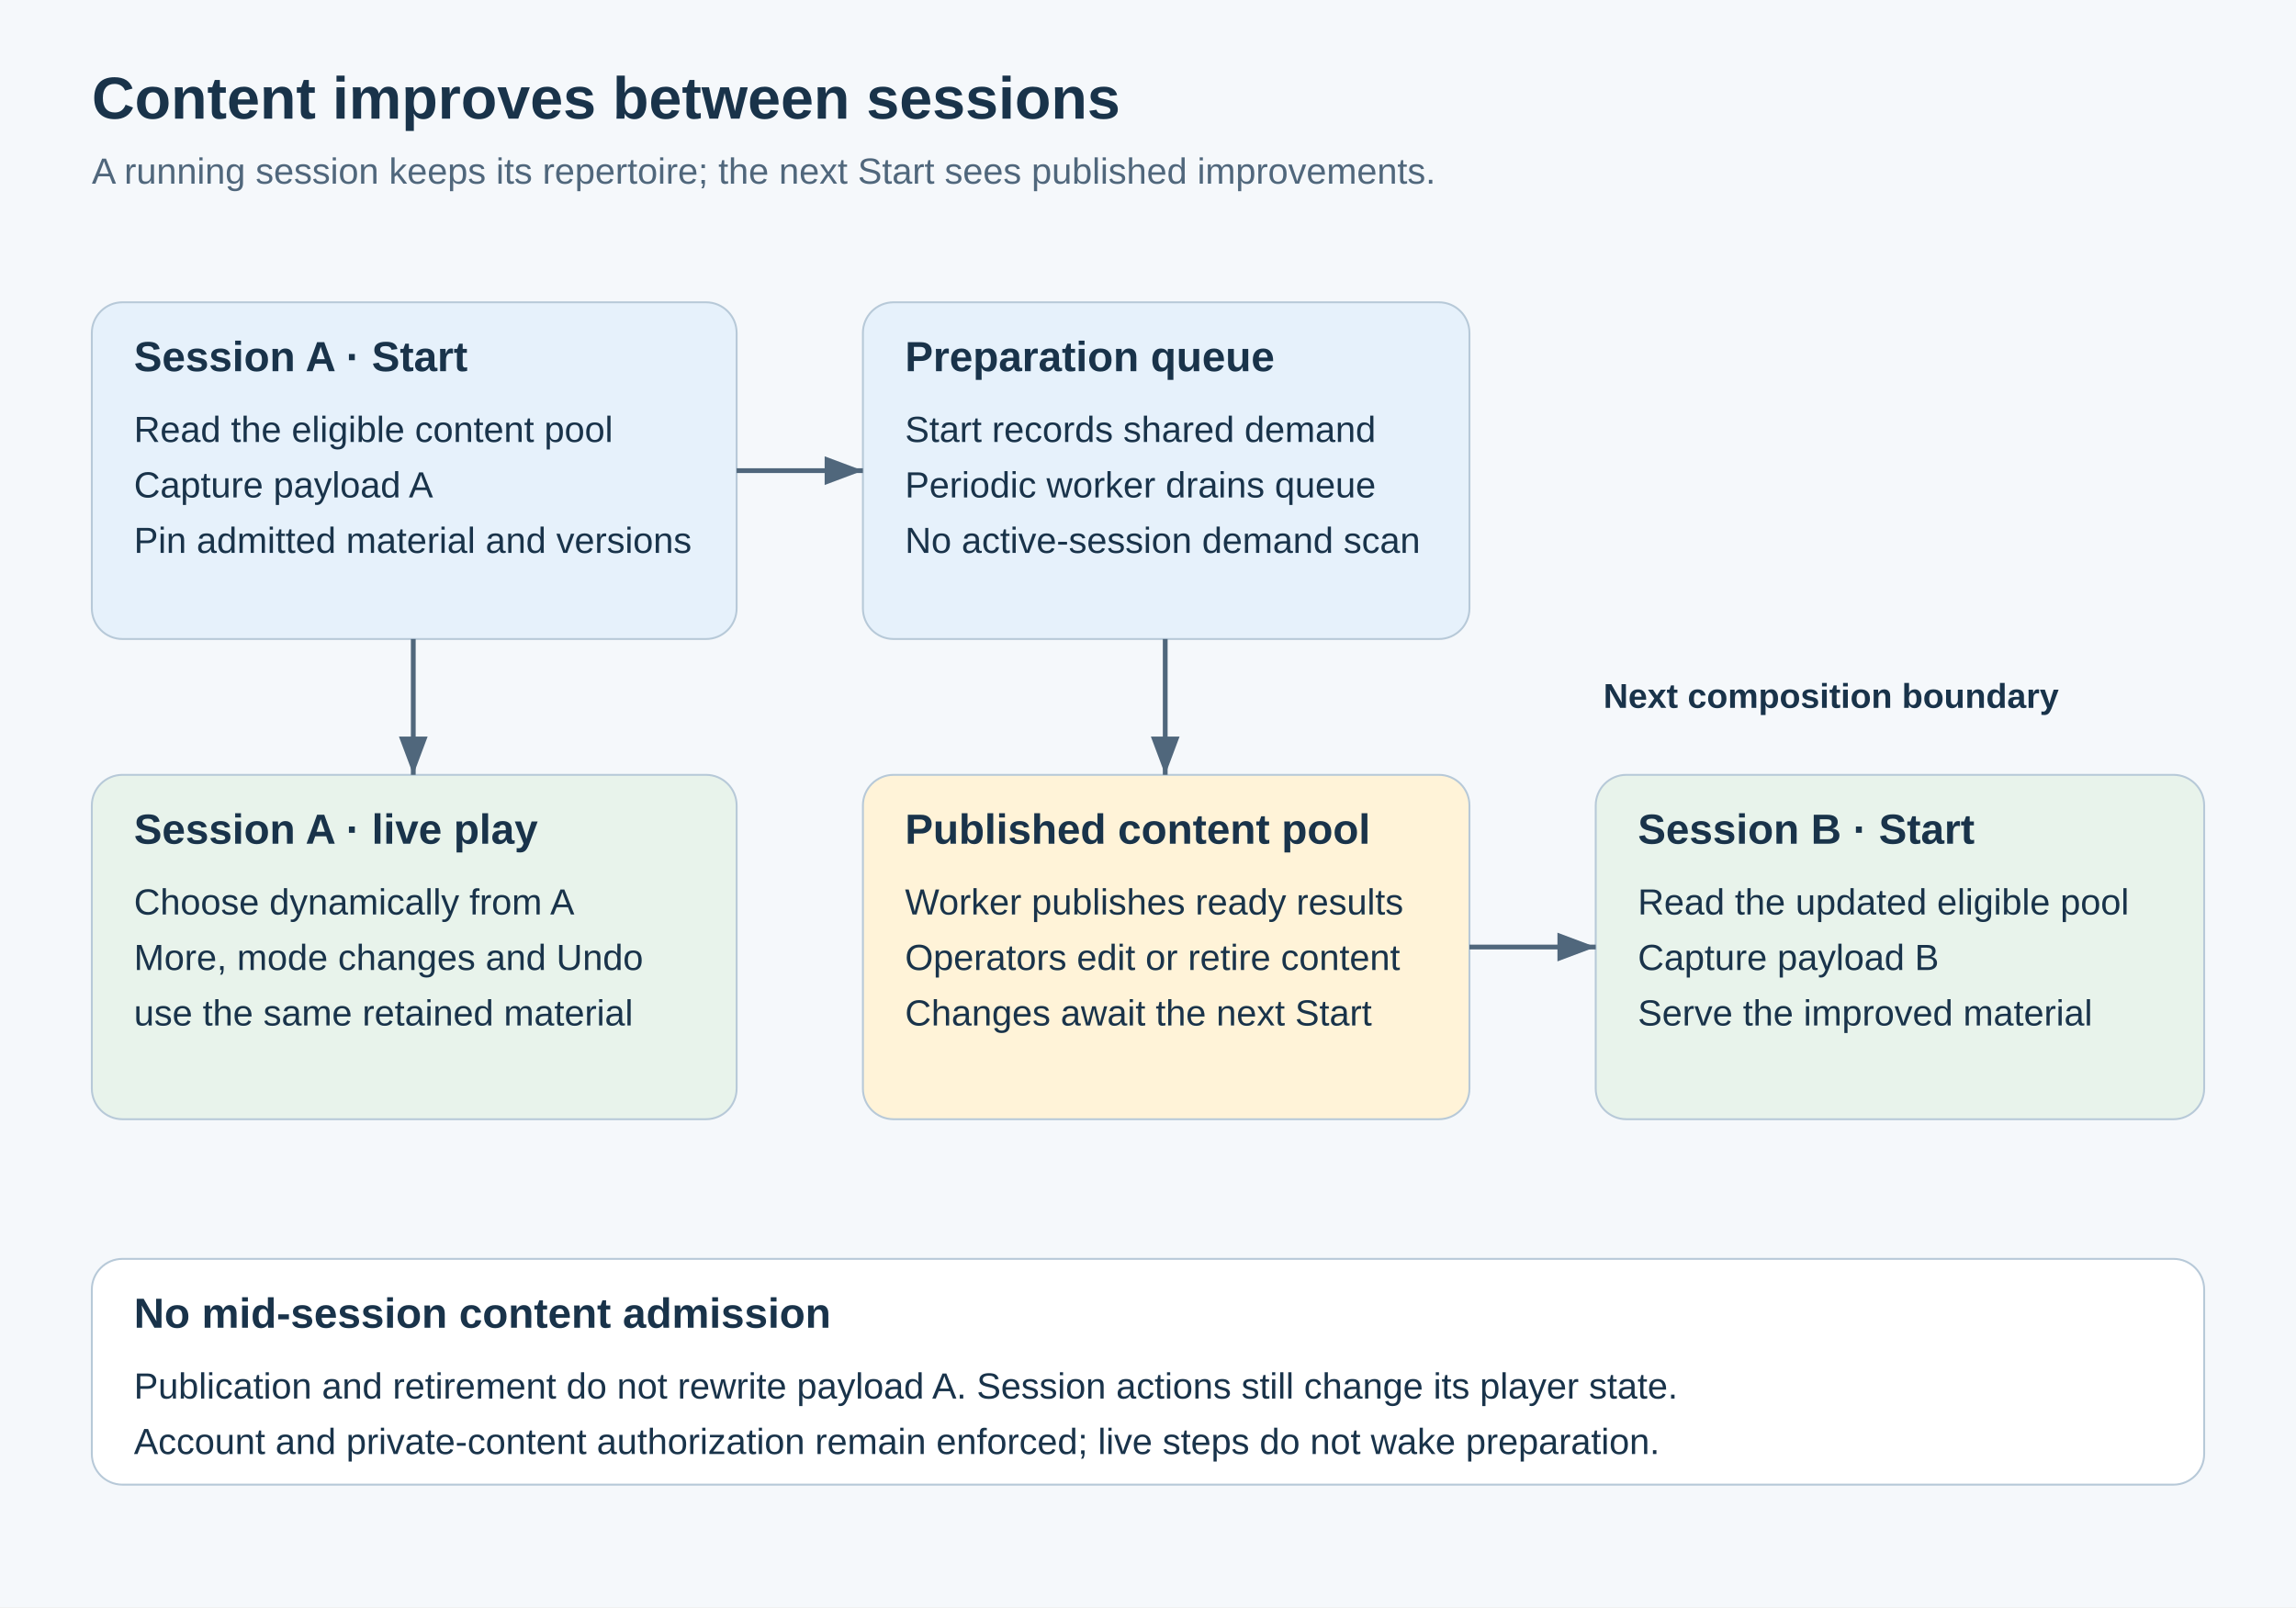
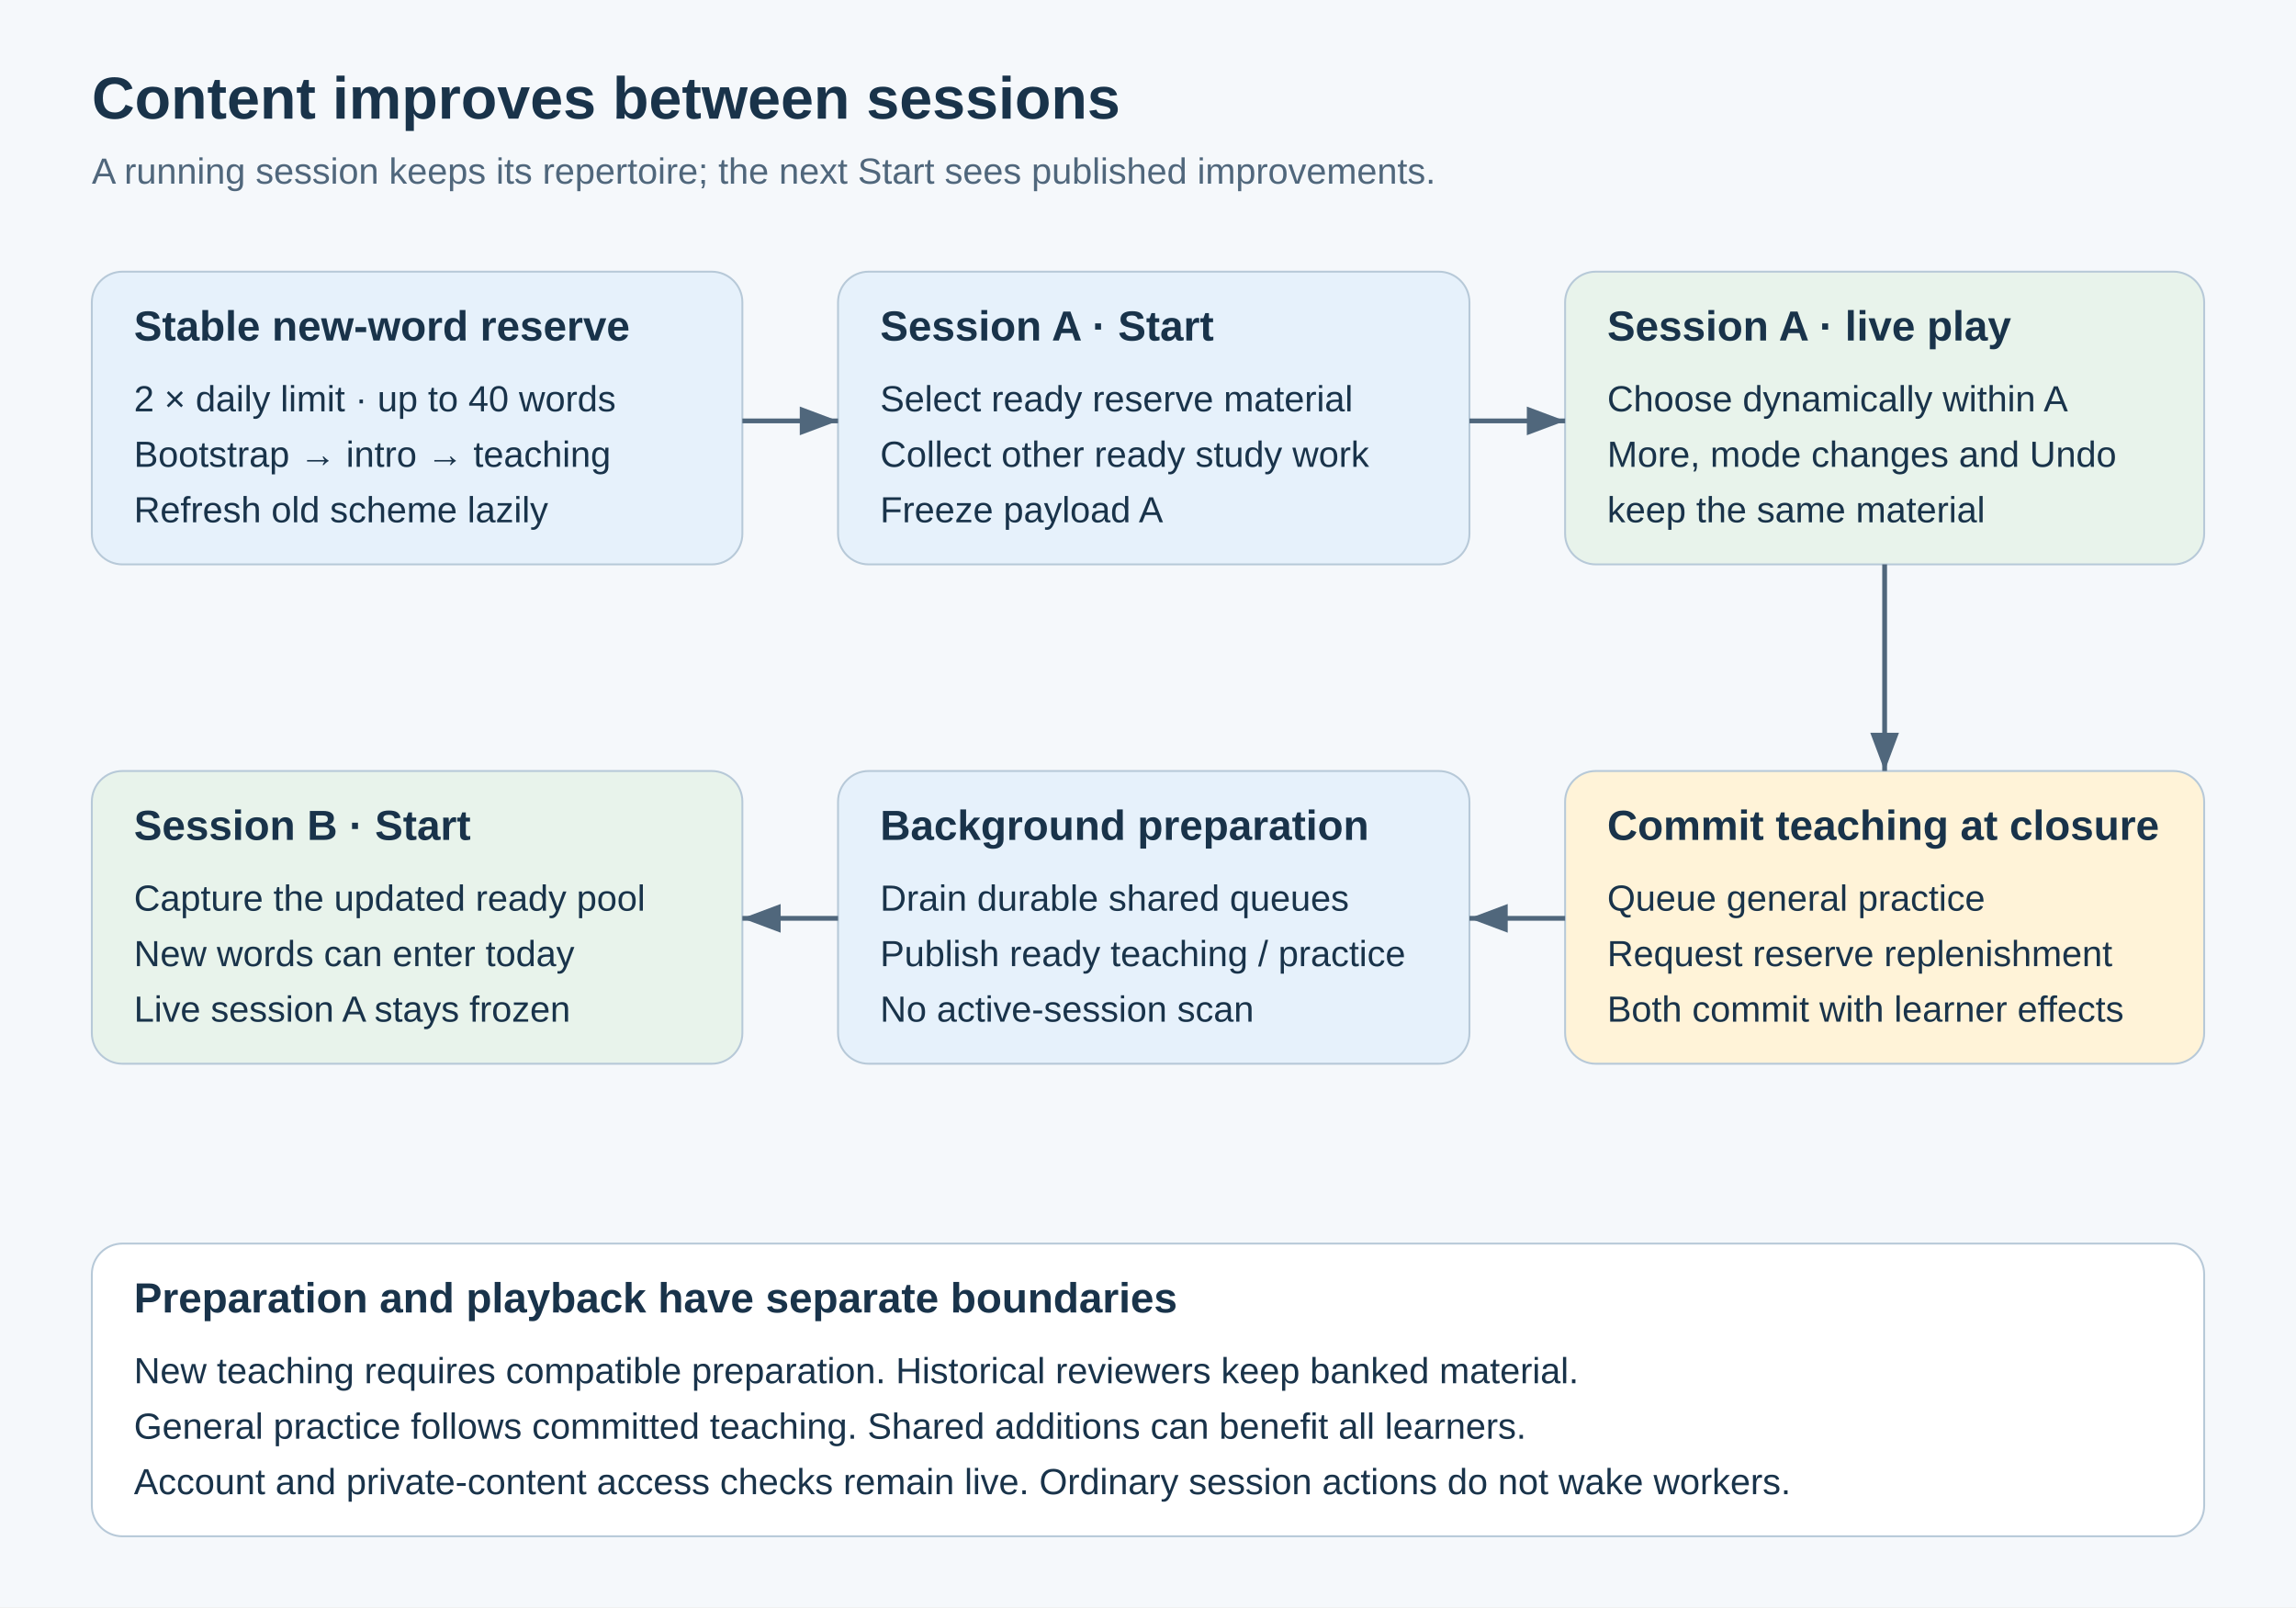
<svg xmlns="http://www.w3.org/2000/svg" width="1200" height="840" viewBox="0 0 1200 840" role="img" aria-labelledby="title desc">
  <defs>
    <marker id="arrow" markerWidth="10" markerHeight="10" refX="8" refY="3" orient="auto" markerUnits="strokeWidth">
      <path d="M0,0 L0,6 L8,3 z" fill="#50677c" />
    </marker>
  </defs>
  <style>text{font-family:Arial,Helvetica,sans-serif;fill:#19334a}.heading{font-size:31px;font-weight:700}.sub{font-size:19px;fill:#50677c}.cardtitle{font-size:22px;font-weight:700}.body{font-size:19px}.small{font-size:17px;fill:#50677c}.label{font-size:18px;font-weight:700}</style>
  <rect width="1200" height="840" fill="#f5f8fb" />
  <text x="48" y="62" class="heading">Content improves between sessions</text>
  <text x="48" y="96" class="sub">A running session keeps its repertoire; the next Start sees published improvements.</text>
-   <rect x="48" y="158" width="337" height="176" rx="16" fill="#e6f1fb" stroke="#b7c9d8" />
-   <text x="70" y="194" class="cardtitle">Session A · Start</text>
-   <text x="70" y="231" class="body">Read the eligible content pool</text>
-   <text x="70" y="260" class="body">Capture payload A</text>
-   <text x="70" y="289" class="body">Pin admitted material and versions</text>
-   <rect x="48" y="405" width="337" height="180" rx="16" fill="#e8f3eb" stroke="#b7c9d8" />
-   <text x="70" y="441" class="cardtitle">Session A · live play</text>
-   <text x="70" y="478" class="body">Choose dynamically from A</text>
-   <text x="70" y="507" class="body">More, mode changes and Undo</text>
-   <text x="70" y="536" class="body">use the same retained material</text>
-   <path d="M216,334 L216,405" fill="none" stroke="#50677c" stroke-width="2.5" marker-end="url(#arrow)" />
-   <rect x="451" y="158" width="317" height="176" rx="16" fill="#e6f1fb" stroke="#b7c9d8" />
-   <text x="473" y="194" class="cardtitle">Preparation queue</text>
-   <text x="473" y="231" class="body">Start records shared demand</text>
-   <text x="473" y="260" class="body">Periodic worker drains queue</text>
-   <text x="473" y="289" class="body">No active-session demand scan</text>
-   <path d="M385,246 L451,246" fill="none" stroke="#50677c" stroke-width="2.5" marker-end="url(#arrow)" />
-   <rect x="451" y="405" width="317" height="180" rx="16" fill="#fff3d8" stroke="#b7c9d8" />
-   <text x="473" y="441" class="cardtitle">Published content pool</text>
-   <text x="473" y="478" class="body">Worker publishes ready results</text>
-   <text x="473" y="507" class="body">Operators edit or retire content</text>
-   <text x="473" y="536" class="body">Changes await the next Start</text>
-   <path d="M609,334 L609,405" fill="none" stroke="#50677c" stroke-width="2.5" marker-end="url(#arrow)" />
-   <rect x="834" y="405" width="318" height="180" rx="16" fill="#e8f3eb" stroke="#b7c9d8" />
-   <text x="856" y="441" class="cardtitle">Session B · Start</text>
-   <text x="856" y="478" class="body">Read the updated eligible pool</text>
-   <text x="856" y="507" class="body">Capture payload B</text>
-   <text x="856" y="536" class="body">Serve the improved material</text>
-   <path d="M768,495 L834,495" fill="none" stroke="#50677c" stroke-width="2.5" marker-end="url(#arrow)" />
-   <text x="838" y="370" class="label">Next composition boundary</text>
-   <rect x="48" y="658" width="1104" height="118" rx="16" fill="#ffffff" stroke="#b7c9d8" />
-   <text x="70" y="694" class="cardtitle">No mid-session content admission</text>
-   <text x="70" y="731" class="body">Publication and retirement do not rewrite payload A. Session actions still change its player state.</text>
-   <text x="70" y="760" class="body">Account and private-content authorization remain enforced; live steps do not wake preparation.</text>
+   <rect x="48" y="142" width="340" height="153" rx="16" fill="#e6f1fb" stroke="#b7c9d8" />
+   <text x="70" y="178" class="cardtitle">Stable new-word reserve</text>
+   <text x="70" y="215" class="body">2 × daily limit · up to 40 words</text>
+   <text x="70" y="244" class="body">Bootstrap → intro → teaching</text>
+   <text x="70" y="273" class="body">Refresh old scheme lazily</text>
+   <rect x="438" y="142" width="330" height="153" rx="16" fill="#e6f1fb" stroke="#b7c9d8" />
+   <text x="460" y="178" class="cardtitle">Session A · Start</text>
+   <text x="460" y="215" class="body">Select ready reserve material</text>
+   <text x="460" y="244" class="body">Collect other ready study work</text>
+   <text x="460" y="273" class="body">Freeze payload A</text>
+   <rect x="818" y="142" width="334" height="153" rx="16" fill="#e8f3eb" stroke="#b7c9d8" />
+   <text x="840" y="178" class="cardtitle">Session A · live play</text>
+   <text x="840" y="215" class="body">Choose dynamically within A</text>
+   <text x="840" y="244" class="body">More, mode changes and Undo</text>
+   <text x="840" y="273" class="body">keep the same material</text>
+   <path d="M388,220 L438,220" fill="none" stroke="#50677c" stroke-width="2.5" marker-end="url(#arrow)" />
+   <path d="M768,220 L818,220" fill="none" stroke="#50677c" stroke-width="2.5" marker-end="url(#arrow)" />
+   <rect x="818" y="403" width="334" height="153" rx="16" fill="#fff3d8" stroke="#b7c9d8" />
+   <text x="840" y="439" class="cardtitle">Commit teaching at closure</text>
+   <text x="840" y="476" class="body">Queue general practice</text>
+   <text x="840" y="505" class="body">Request reserve replenishment</text>
+   <text x="840" y="534" class="body">Both commit with learner effects</text>
+   <path d="M985,295 L985,403" fill="none" stroke="#50677c" stroke-width="2.5" marker-end="url(#arrow)" />
+   <rect x="438" y="403" width="330" height="153" rx="16" fill="#e6f1fb" stroke="#b7c9d8" />
+   <text x="460" y="439" class="cardtitle">Background preparation</text>
+   <text x="460" y="476" class="body">Drain durable shared queues</text>
+   <text x="460" y="505" class="body">Publish ready teaching / practice</text>
+   <text x="460" y="534" class="body">No active-session scan</text>
+   <path d="M818,480 L768,480" fill="none" stroke="#50677c" stroke-width="2.5" marker-end="url(#arrow)" />
+   <rect x="48" y="403" width="340" height="153" rx="16" fill="#e8f3eb" stroke="#b7c9d8" />
+   <text x="70" y="439" class="cardtitle">Session B · Start</text>
+   <text x="70" y="476" class="body">Capture the updated ready pool</text>
+   <text x="70" y="505" class="body">New words can enter today</text>
+   <text x="70" y="534" class="body">Live session A stays frozen</text>
+   <path d="M438,480 L388,480" fill="none" stroke="#50677c" stroke-width="2.5" marker-end="url(#arrow)" />
+   <rect x="48" y="650" width="1104" height="153" rx="16" fill="#ffffff" stroke="#b7c9d8" />
+   <text x="70" y="686" class="cardtitle">Preparation and playback have separate boundaries</text>
+   <text x="70" y="723" class="body">New teaching requires compatible preparation. Historical reviewers keep banked material.</text>
+   <text x="70" y="752" class="body">General practice follows committed teaching. Shared additions can benefit all learners.</text>
+   <text x="70" y="781" class="body">Account and private-content access checks remain live. Ordinary session actions do not wake workers.</text>
</svg>
